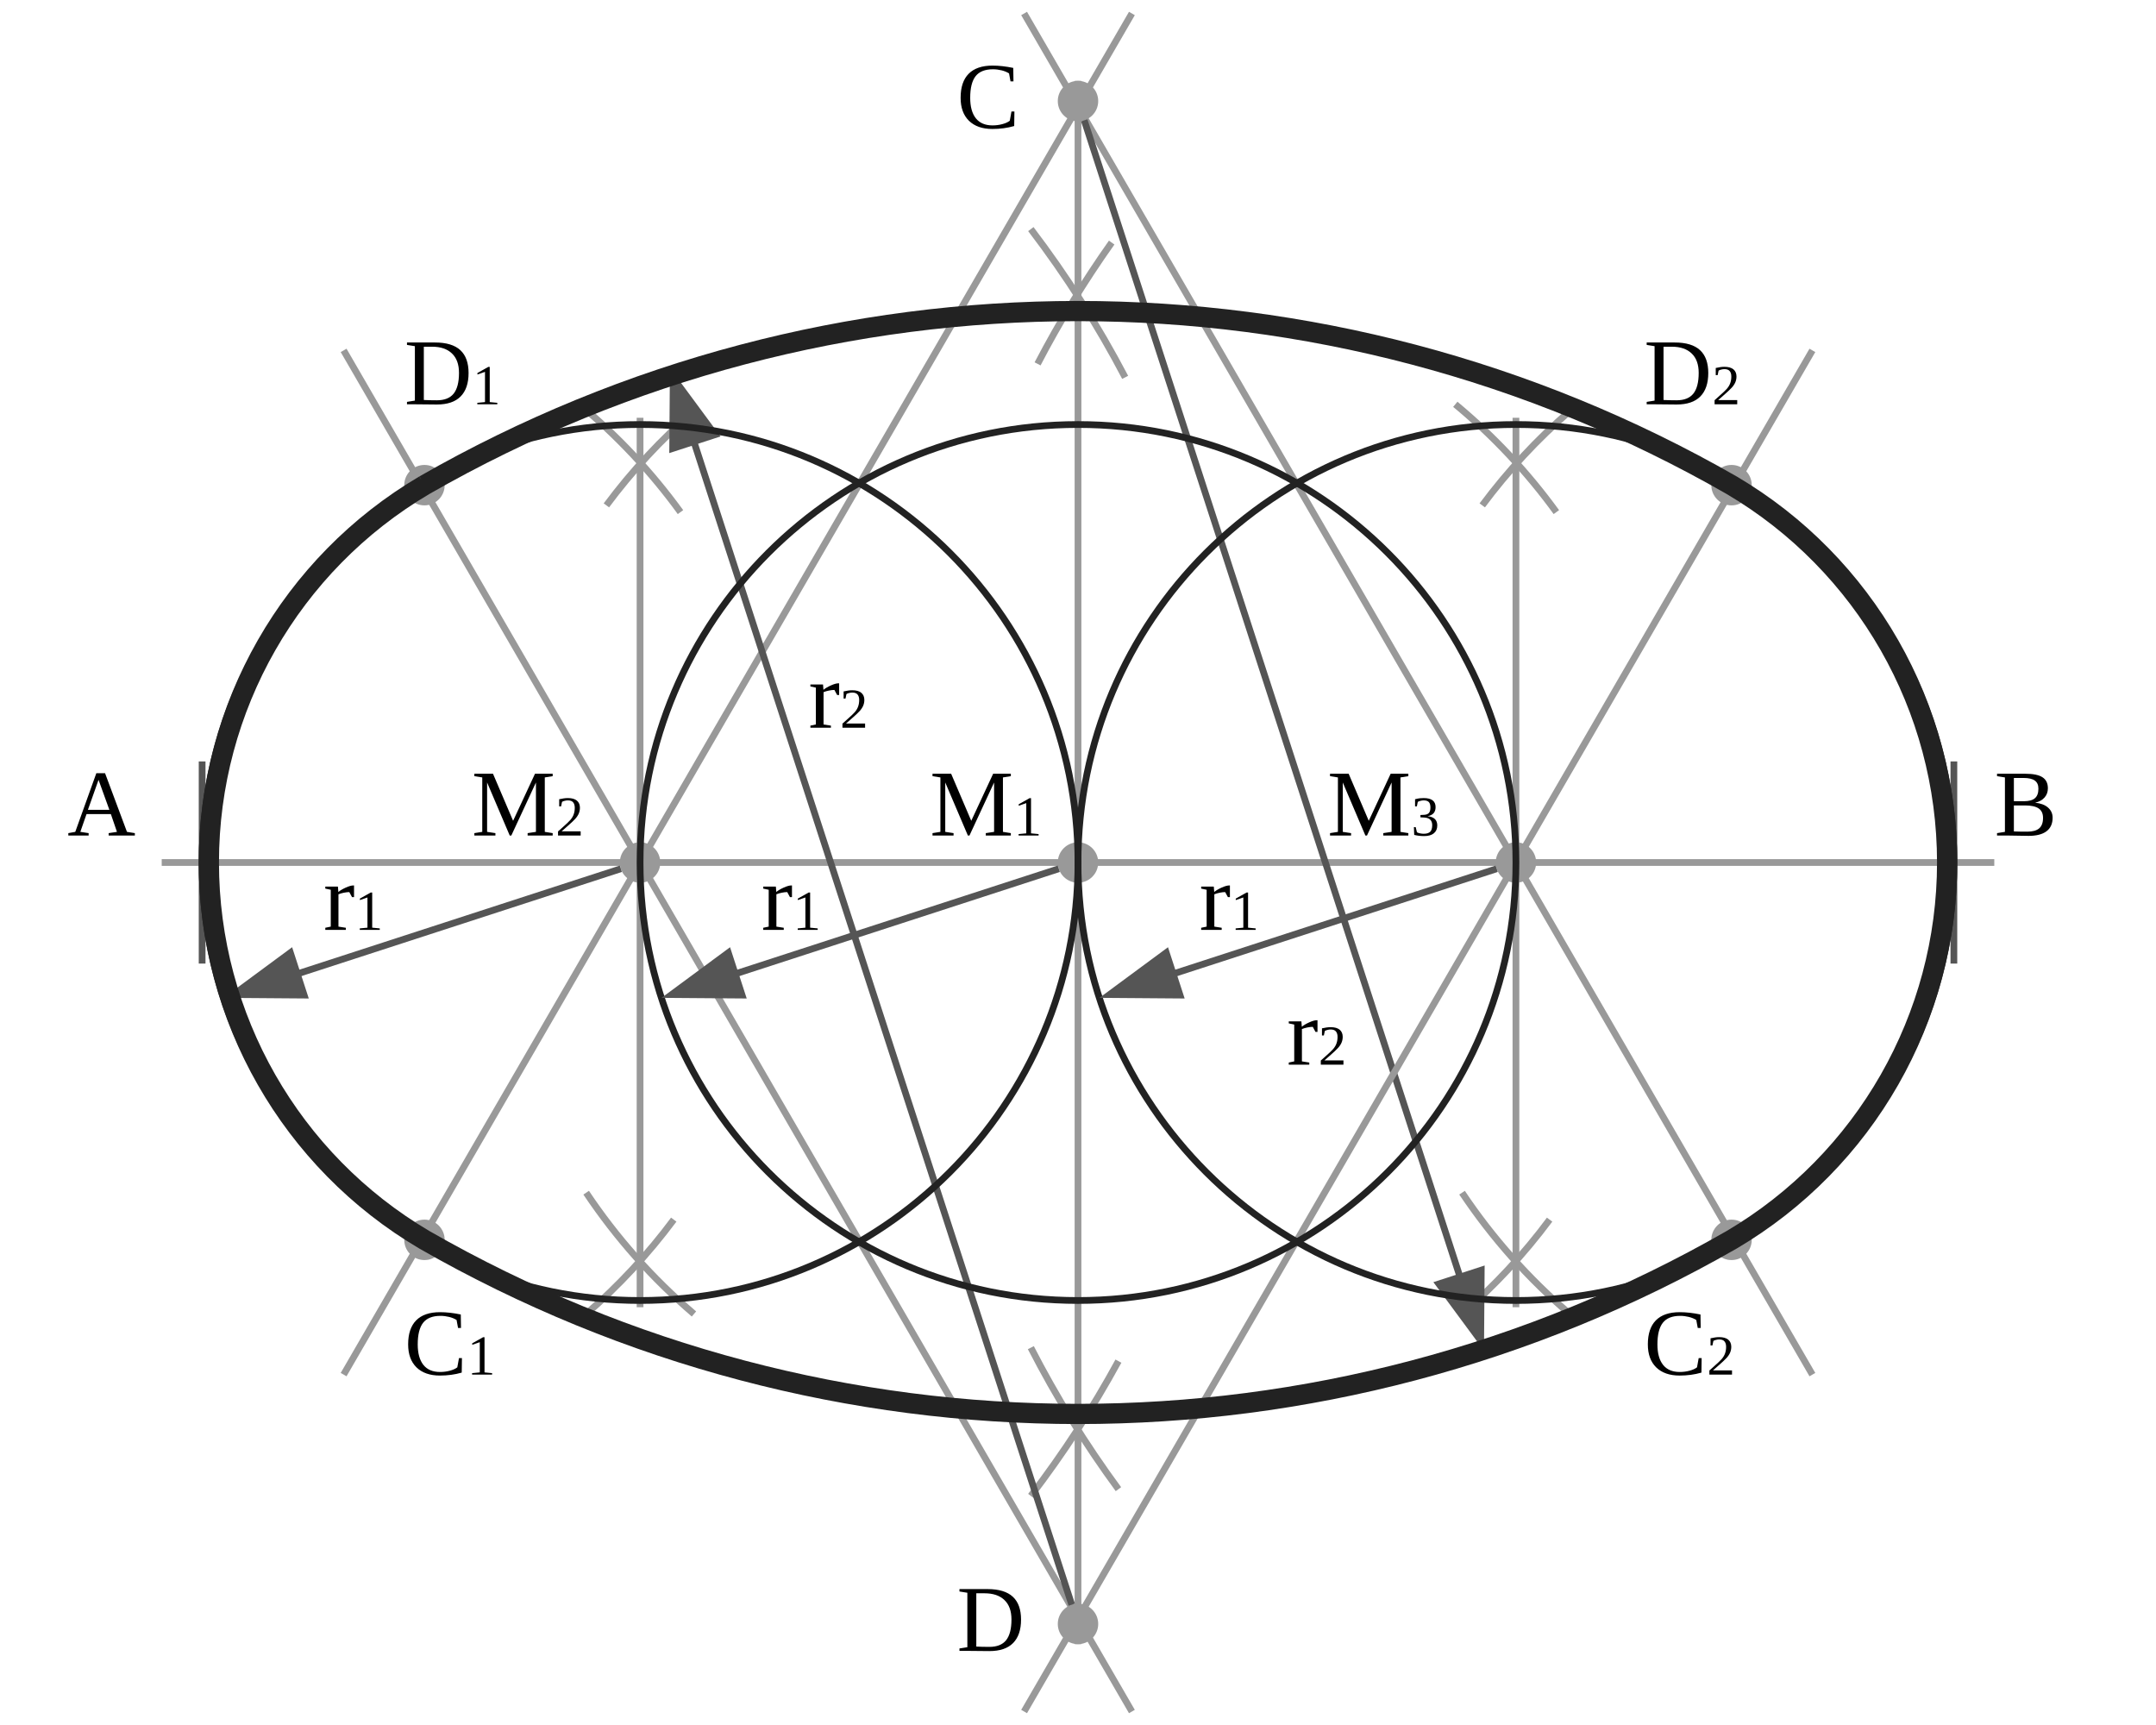
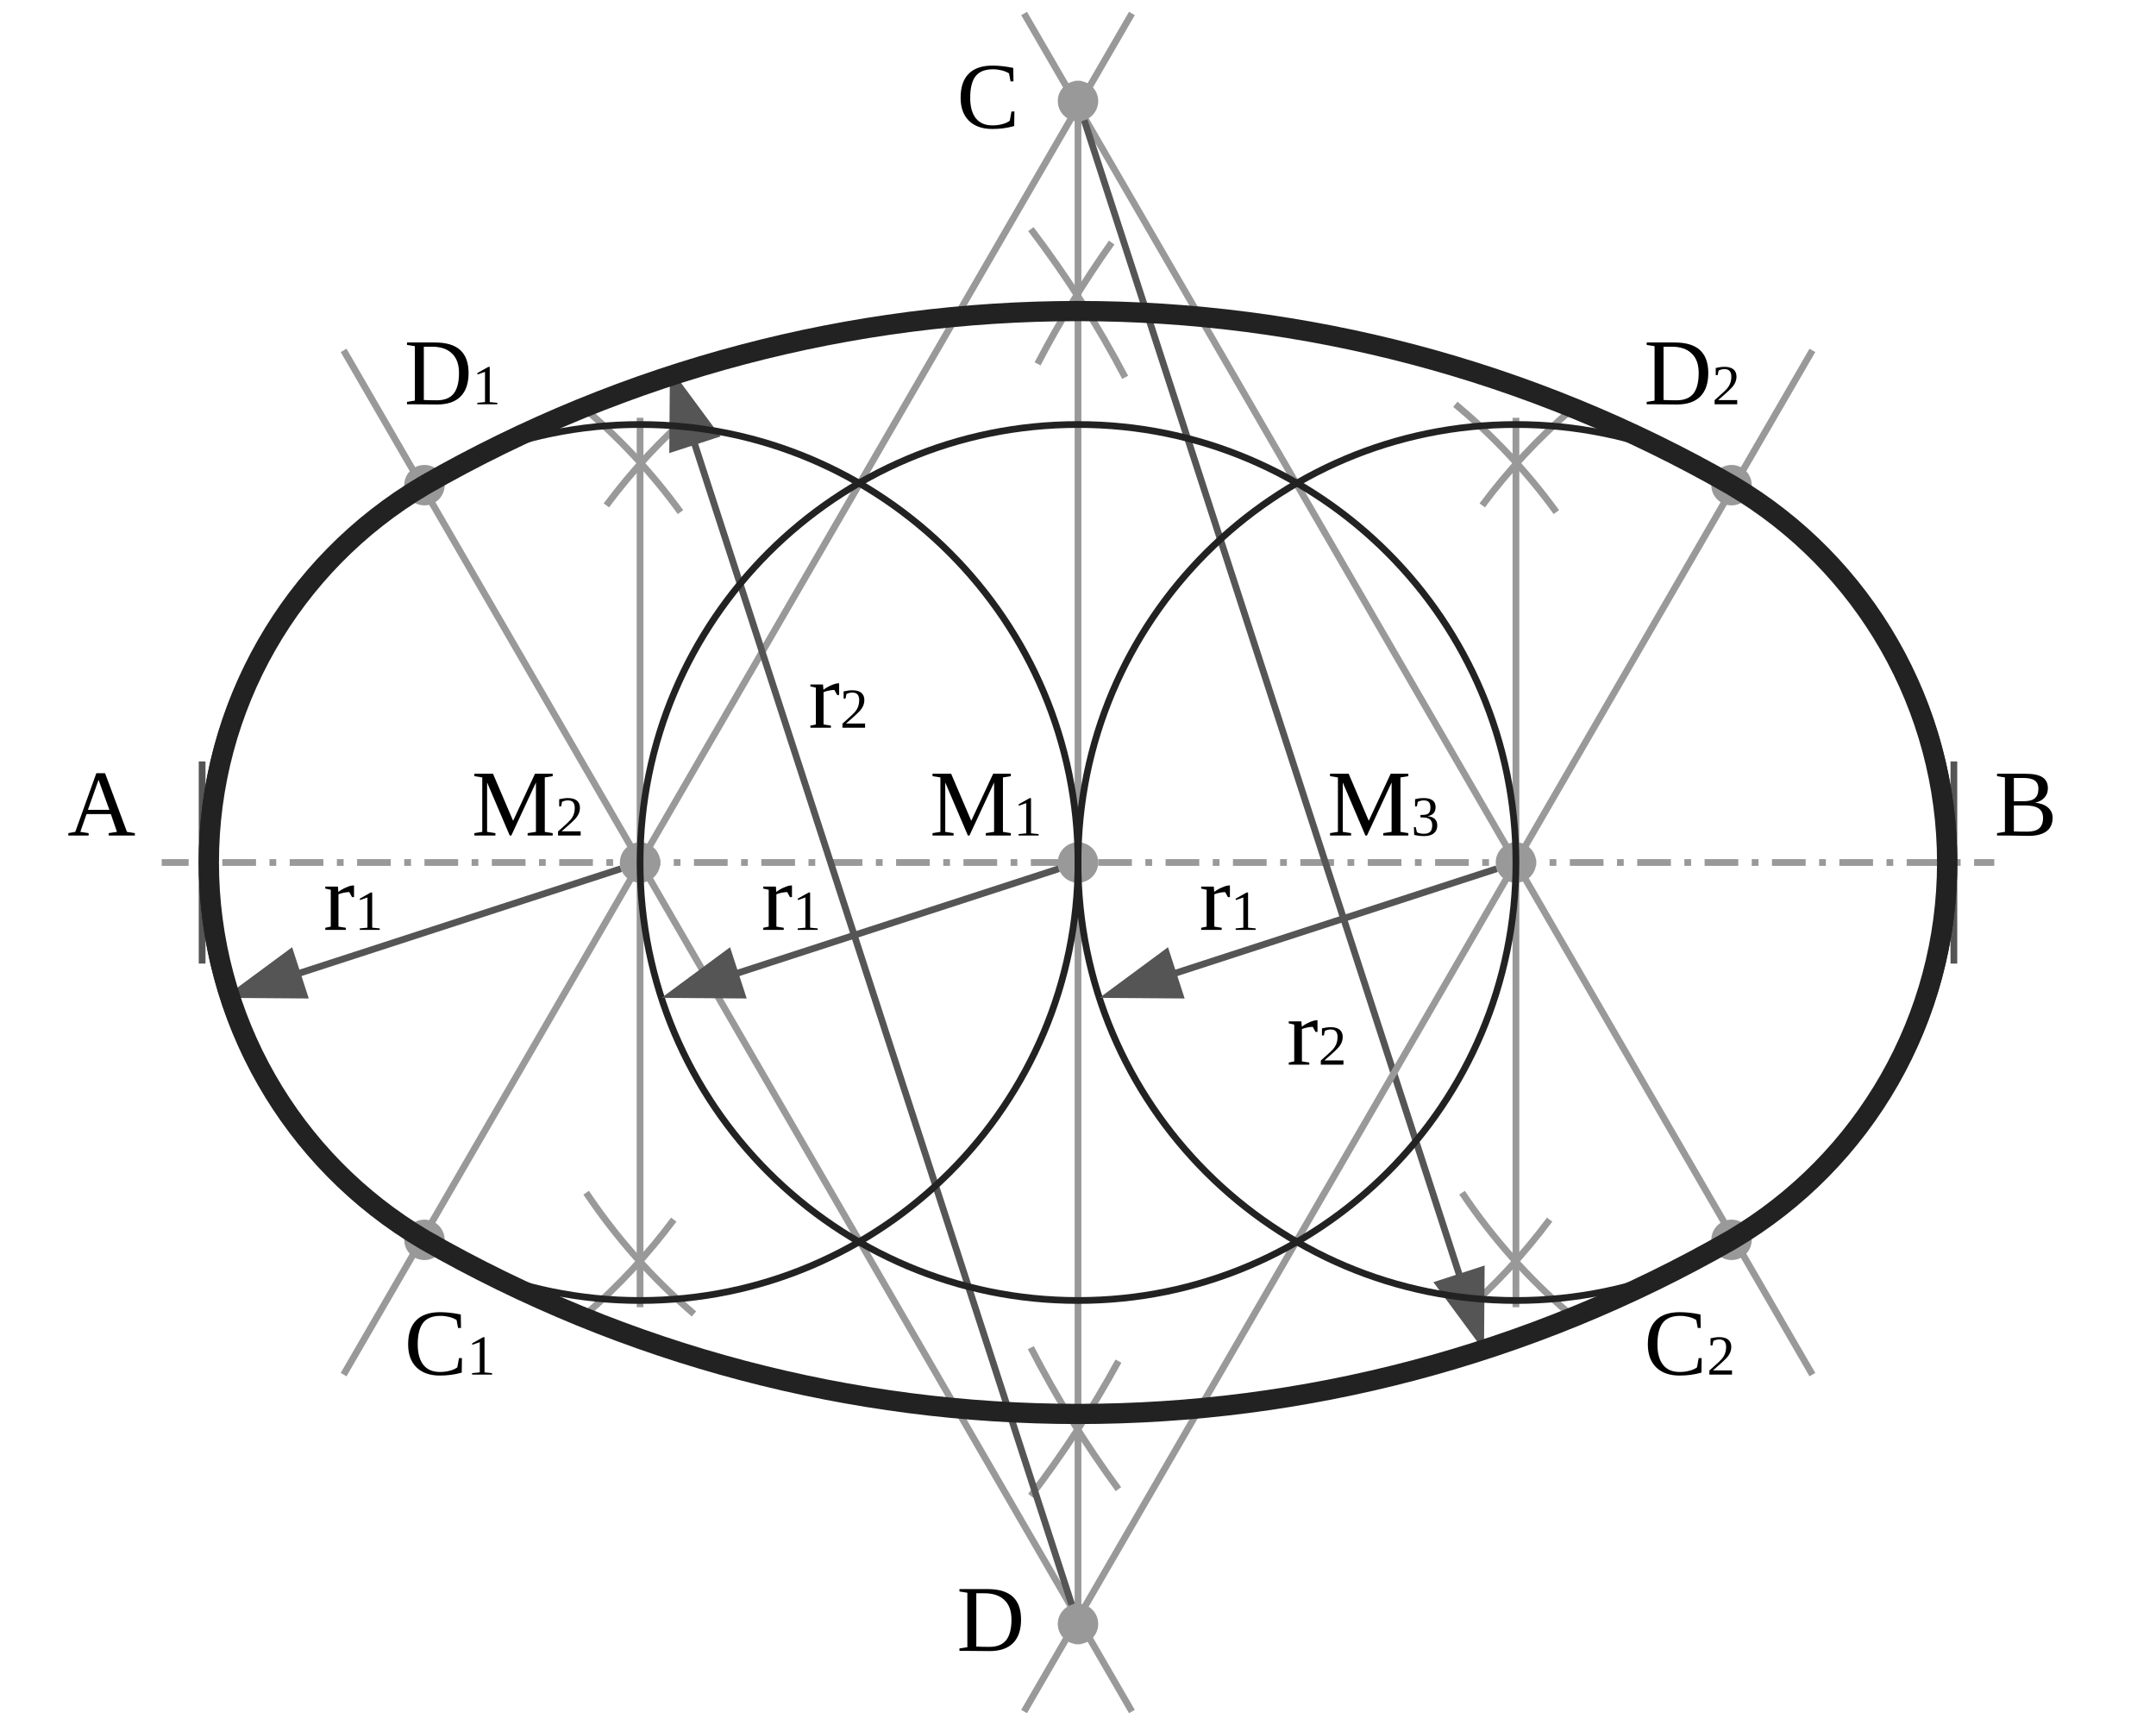
<svg xmlns="http://www.w3.org/2000/svg" width="320" height="256" viewBox="0 0 320 256">
  <style type="text/css">
  
  .eyes { fill: #999; stroke: none; }
  .baseline, .helpline, .arc { fill: none; stroke-width: 1px; stroke: #999; }
  .marker, .radii { fill: none; stroke-width: 1px; stroke: #555; }
  .arrowhead { fill: #555; stroke: none; }
  .constructor { fill: none; stroke-width: 1px; stroke: #222; }
  .result { fill: none; stroke-width: 3px; stroke: #222; }
  text { color: #222; font-size: 14px; }
  tspan { font-size: 60%; }
  
 </style>
  <g id="basis">
-     <line class="baseline" x1="24" y1="128" x2="296" y2="128" />
+     <line class="baseline" x1="24" y1="128" x2="296" y2="128" stroke-dasharray="5 2 1 2" stroke-dashoffset="1" />
    <g>
      <g>
        <line class="marker" x1="30" y1="113" x2="30" y2="143" />
        <text x="10" y="124">A</text>
      </g>
      <g>
        <line class="marker" x1="290" y1="113" x2="290" y2="143" />
        <text x="296" y="124">B</text>
      </g>
    </g>
    <line class="helpline" x1="160" y1="12" x2="160" y2="244" />
  </g>
  <g id="helping-contructions">
    <g>
      <path class="arc" d="M 153 34 A 155 155 180 0 1 167 56" />
      <path class="arc" d="M 166 202 A 155 155 180 0 1 153 222" />
      <path class="arc" d="M 166 221 A 155 155 180 0 1 153 200" />
      <path class="arc" d="M 154 54 A 155 155 180 0 1 165 36" />
      <circle class="eyes" cx="160" cy="128" r="3" />
      <text x="138" y="124" dy="0, 2px">M<tspan>1</tspan>
      </text>
    </g>
    <g>
      <path class="arc" d="M 86 60 A 88 88 180 0 1 101 76" />
      <path class="arc" d="M 100 181 A 88 88 180 0 1 87 195" />
      <path class="arc" d="M 103 195 A 88 88 180 0 1 87 177" />
      <path class="arc" d="M 90 75 A 88 88 180 0 1 103 61" />
      <line class="helpline" x1="95" y1="62" x2="95" y2="194" />
      <circle class="eyes" cx="95" cy="128" r="3" />
      <text x="70" y="124" dy="0, 2px">M<tspan>2</tspan>
      </text>
    </g>
    <g>
      <path class="arc" d="M 216 60 A 88 88 180 0 1 231 76" />
      <path class="arc" d="M 230 181 A 88 88 180 0 1 217 195" />
      <path class="arc" d="M 233 195 A 88 88 180 0 1 217 177" />
      <path class="arc" d="M 220 75 A 88 88 180 0 1 233 61" />
      <line class="helpline" x1="225" y1="62" x2="225" y2="194" />
      <circle class="eyes" cx="225" cy="128" r="3" />
      <text x="197" y="124" dy="0, 2px">M<tspan>3</tspan>
      </text>
    </g>
    <g>
      <g>
        <line class="helpline" x1="168" y1="2" x2="51" y2="204" />
        <line class="helpline" x1="152" y1="2" x2="269" y2="204" />
        <circle class="eyes" cx="160" cy="15" r="3" />
        <text x="142" y="19">C</text>
        <circle class="eyes" cx="63" cy="184" r="3" />
        <text x="60" y="204" dy="0, 2px">C<tspan>1</tspan>
        </text>
        <circle class="eyes" cx="257" cy="184" r="3" />
        <text x="244" y="204" dy="0, 2px">C<tspan>2</tspan>
        </text>
        <g transform="rotate(-18, 160, 15)">
          <line class="radii" x1="160" y1="18" x2="160" y2="207" />
          <polygon class="arrowhead" points="160,210 164,198 156,198" />
        </g>
        <text x="191" y="158" dy="0, 2px">r<tspan>2</tspan>
        </text>
      </g>
      <g>
        <line class="helpline" x1="168" y1="254" x2="51" y2="52" />
        <line class="helpline" x1="152" y1="254" x2="269" y2="52" />
        <circle class="eyes" cx="160" cy="241" r="3" />
        <text x="142" y="245">D</text>
        <circle class="eyes" cx="63" cy="72" r="3" />
        <text x="60" y="60" dy="0, 2px">D<tspan>1</tspan>
        </text>
        <circle class="eyes" cx="257" cy="72" r="3" />
        <text x="244" y="60" dy="0, 2px">D<tspan>2</tspan>
        </text>
        <g transform="rotate(-18, 160, 241)">
          <line class="radii" x1="160" y1="238" x2="160" y2="49" />
          <polygon class="arrowhead" points="160,45 164,57 156,57" />
        </g>
        <text x="120" y="108" dy="0, 2px">r<tspan>2</tspan>
        </text>
      </g>
    </g>
    <g>
      <g>
        <circle class="constructor" cx="95" cy="128" r="65" />
        <g transform="rotate(-18, 95, 128)">
          <line class="radii" x1="92" y1="128" x2="33" y2="128" />
          <polygon class="arrowhead" points="30,128 42,124 42,132" />
        </g>
        <text x="48" y="138" dy="0, 2px">r<tspan>1</tspan>
        </text>
      </g>
      <g>
        <circle class="constructor" cx="160" cy="128" r="65" />
        <g transform="rotate(-18, 160, 128)">
          <line class="radii" x1="157" y1="128" x2="98" y2="128" />
          <polygon class="arrowhead" points="95,128 107,124 107,132" />
        </g>
        <text x="113" y="138" dy="0, 2px">r<tspan>1</tspan>
        </text>
      </g>
      <g>
        <circle class="constructor" cx="225" cy="128" r="65" />
        <g transform="rotate(-18, 225, 128)">
          <line class="radii" x1="222" y1="128" x2="163" y2="128" />
          <polygon class="arrowhead" points="160,128 172,124 172,132" />
        </g>
        <text x="178" y="138" dy="0, 2px">r<tspan>1</tspan>
        </text>
      </g>
    </g>
  </g>
  <path class="result" d="M 63 72 A 195 195 180 0 1 257 72 A 65 65 180 0 1 257 184 A 195 195 180 0 1  63 184 A 65 65 180 0 1 63 72" />
</svg>
